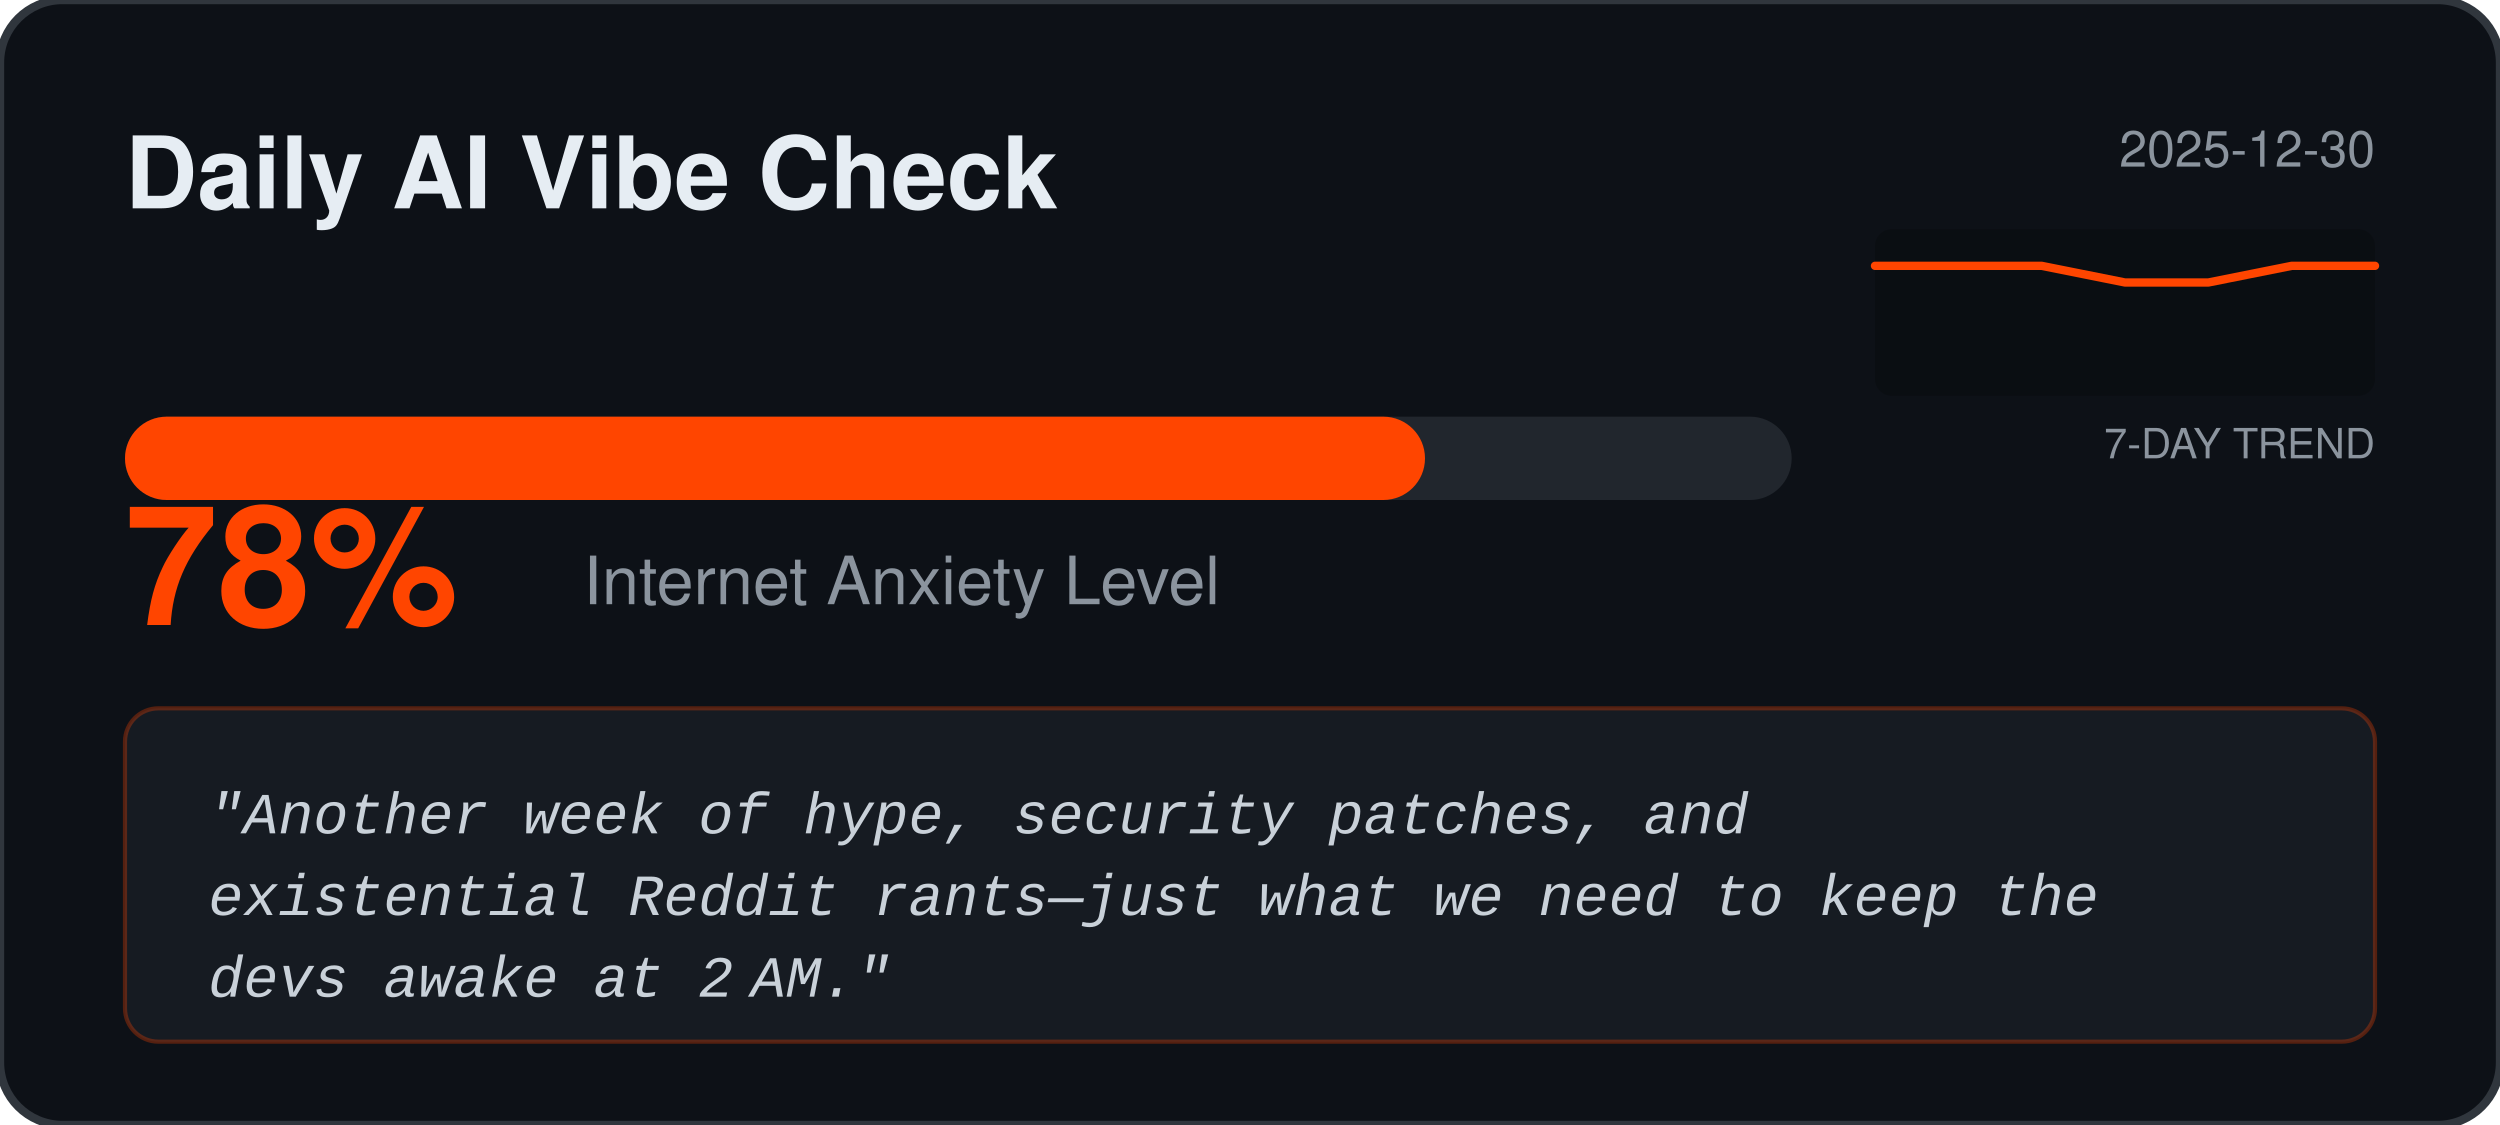
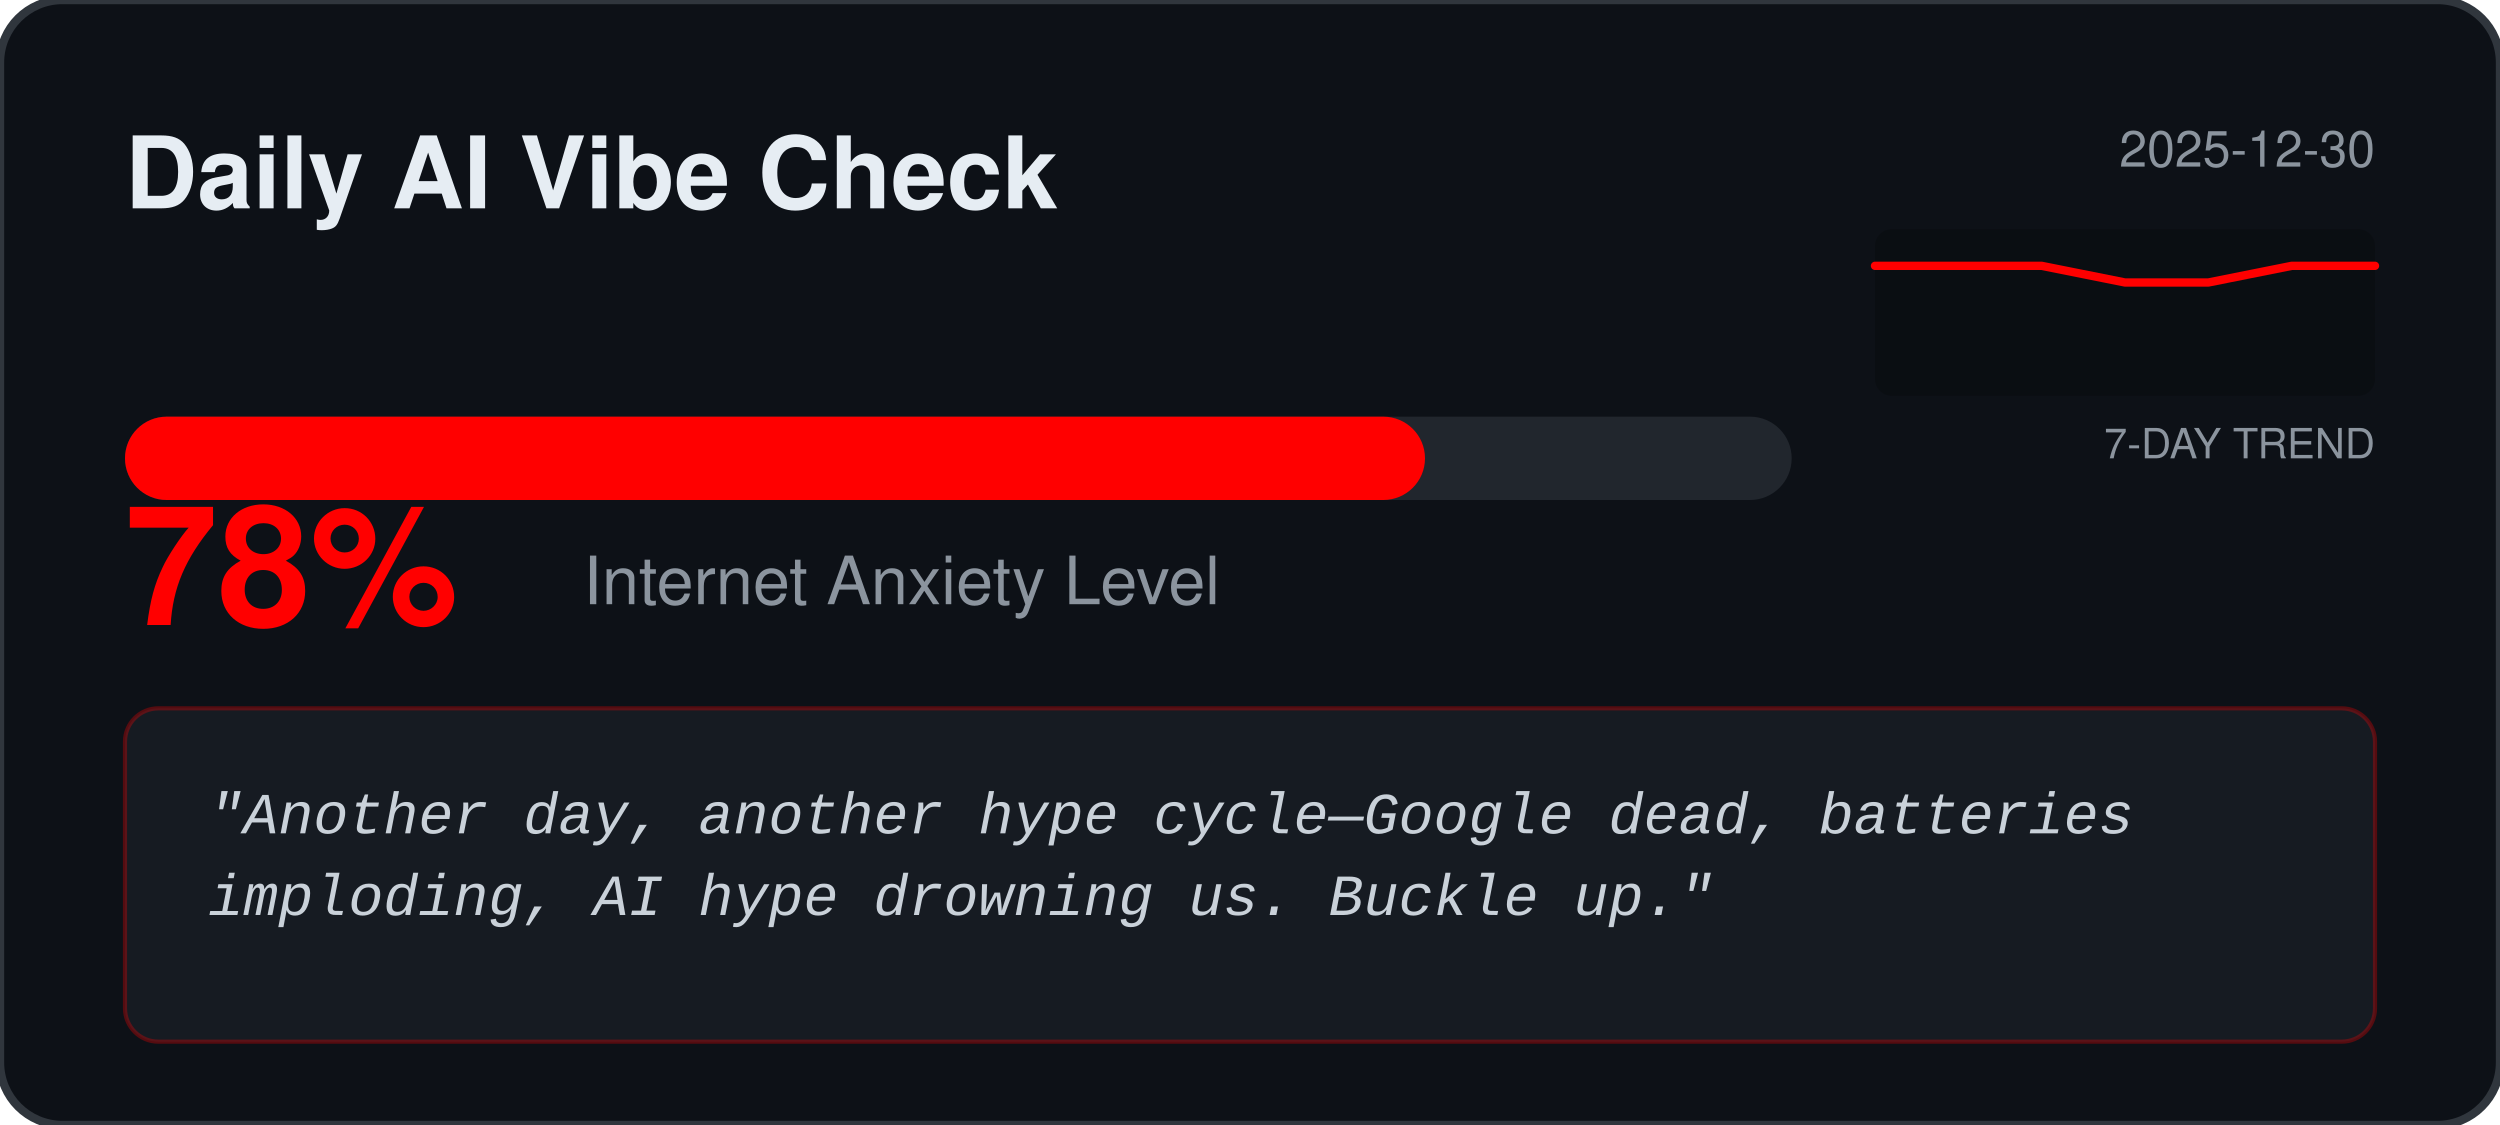
<svg xmlns="http://www.w3.org/2000/svg" width="600" height="270" viewBox="0 0 600 270" fill="none">
  <rect width="600" height="270" rx="15" fill="#0D1117" stroke="#30363D" stroke-width="2" />
  <text x="30" y="50" fill="#E6EDF3" font-family="Segoe UI, Helvetica, sans-serif" font-weight="bold" font-size="24">Daily AI Vibe Check</text>
  <text x="570" y="40" fill="#8B949E" font-family="Segoe UI, Helvetica, sans-serif" font-size="12" text-anchor="end">2025-12-30</text>
  <rect x="450" y="55" width="120" height="40" fill="#000000" fill-opacity="0.2" rx="4" />
  <text x="570" y="110" fill="#8B949E" font-family="Segoe UI, Helvetica, sans-serif" font-size="10" text-anchor="end">7-DAY TREND</text>
-   <polyline points="450.0,63.8 470.0,63.8 490.0,63.8 510.0,67.8 530.0,67.8 550.0,63.8 570.0,63.8" fill="none" stroke="#FF4500" stroke-width="2" stroke-linecap="round" stroke-linejoin="round" />
+   <polyline points="450.0,63.8 470.0,63.8 490.0,63.8 510.0,67.8 530.0,67.8 550.0,63.8 570.0,63.8" fill="none" stroke="#FF0000" stroke-width="2" stroke-linecap="round" stroke-linejoin="round" />
  <rect x="30" y="100" width="400" height="20" rx="10" fill="#21262D" />
-   <rect x="30" y="100" width="312.0" height="20" rx="10" fill="#FF4500" />
-   <text x="30" y="150" fill="#FF4500" font-family="Segoe UI, Helvetica, sans-serif" font-weight="bold" font-size="40">78%</text>
+   <rect x="30" y="100" width="312.0" height="20" rx="10" fill="#FF0000" />
+   <text x="30" y="150" fill="#FF0000" font-family="Segoe UI, Helvetica, sans-serif" font-weight="bold" font-size="40">78%</text>
  <text x="140" y="145" fill="#8B949E" font-family="Segoe UI, Helvetica, sans-serif" font-size="16">Internet Anxiety Level</text>
-   <rect x="30" y="170" width="540" height="80" rx="8" fill="#161B22" stroke="#FF4500" stroke-opacity="0.3" />
+   <rect x="30" y="170" width="540" height="80" rx="8" fill="#161B22" stroke="#FF0000" stroke-opacity="0.3" />
  <text x="50" y="200" fill="#C9D1D9" font-family="Courier New, monospace" font-size="14" font-style="italic">
-     <tspan x="50" dy="0">"Another week of hype, security patches, and</tspan>
-     <tspan x="50" dy="1.4em">existential Reddit rants—just what we need to keep the</tspan>
-     <tspan x="50" dy="1.4em">devs awake at 2 AM."</tspan>
+     <tspan x="50" dy="0">"Another day, another hype cycle—Google dead, batteries</tspan>
+     <tspan x="50" dy="1.4em">imploding, AI hype drowning us. Buckle up."</tspan>
  </text>
</svg>
